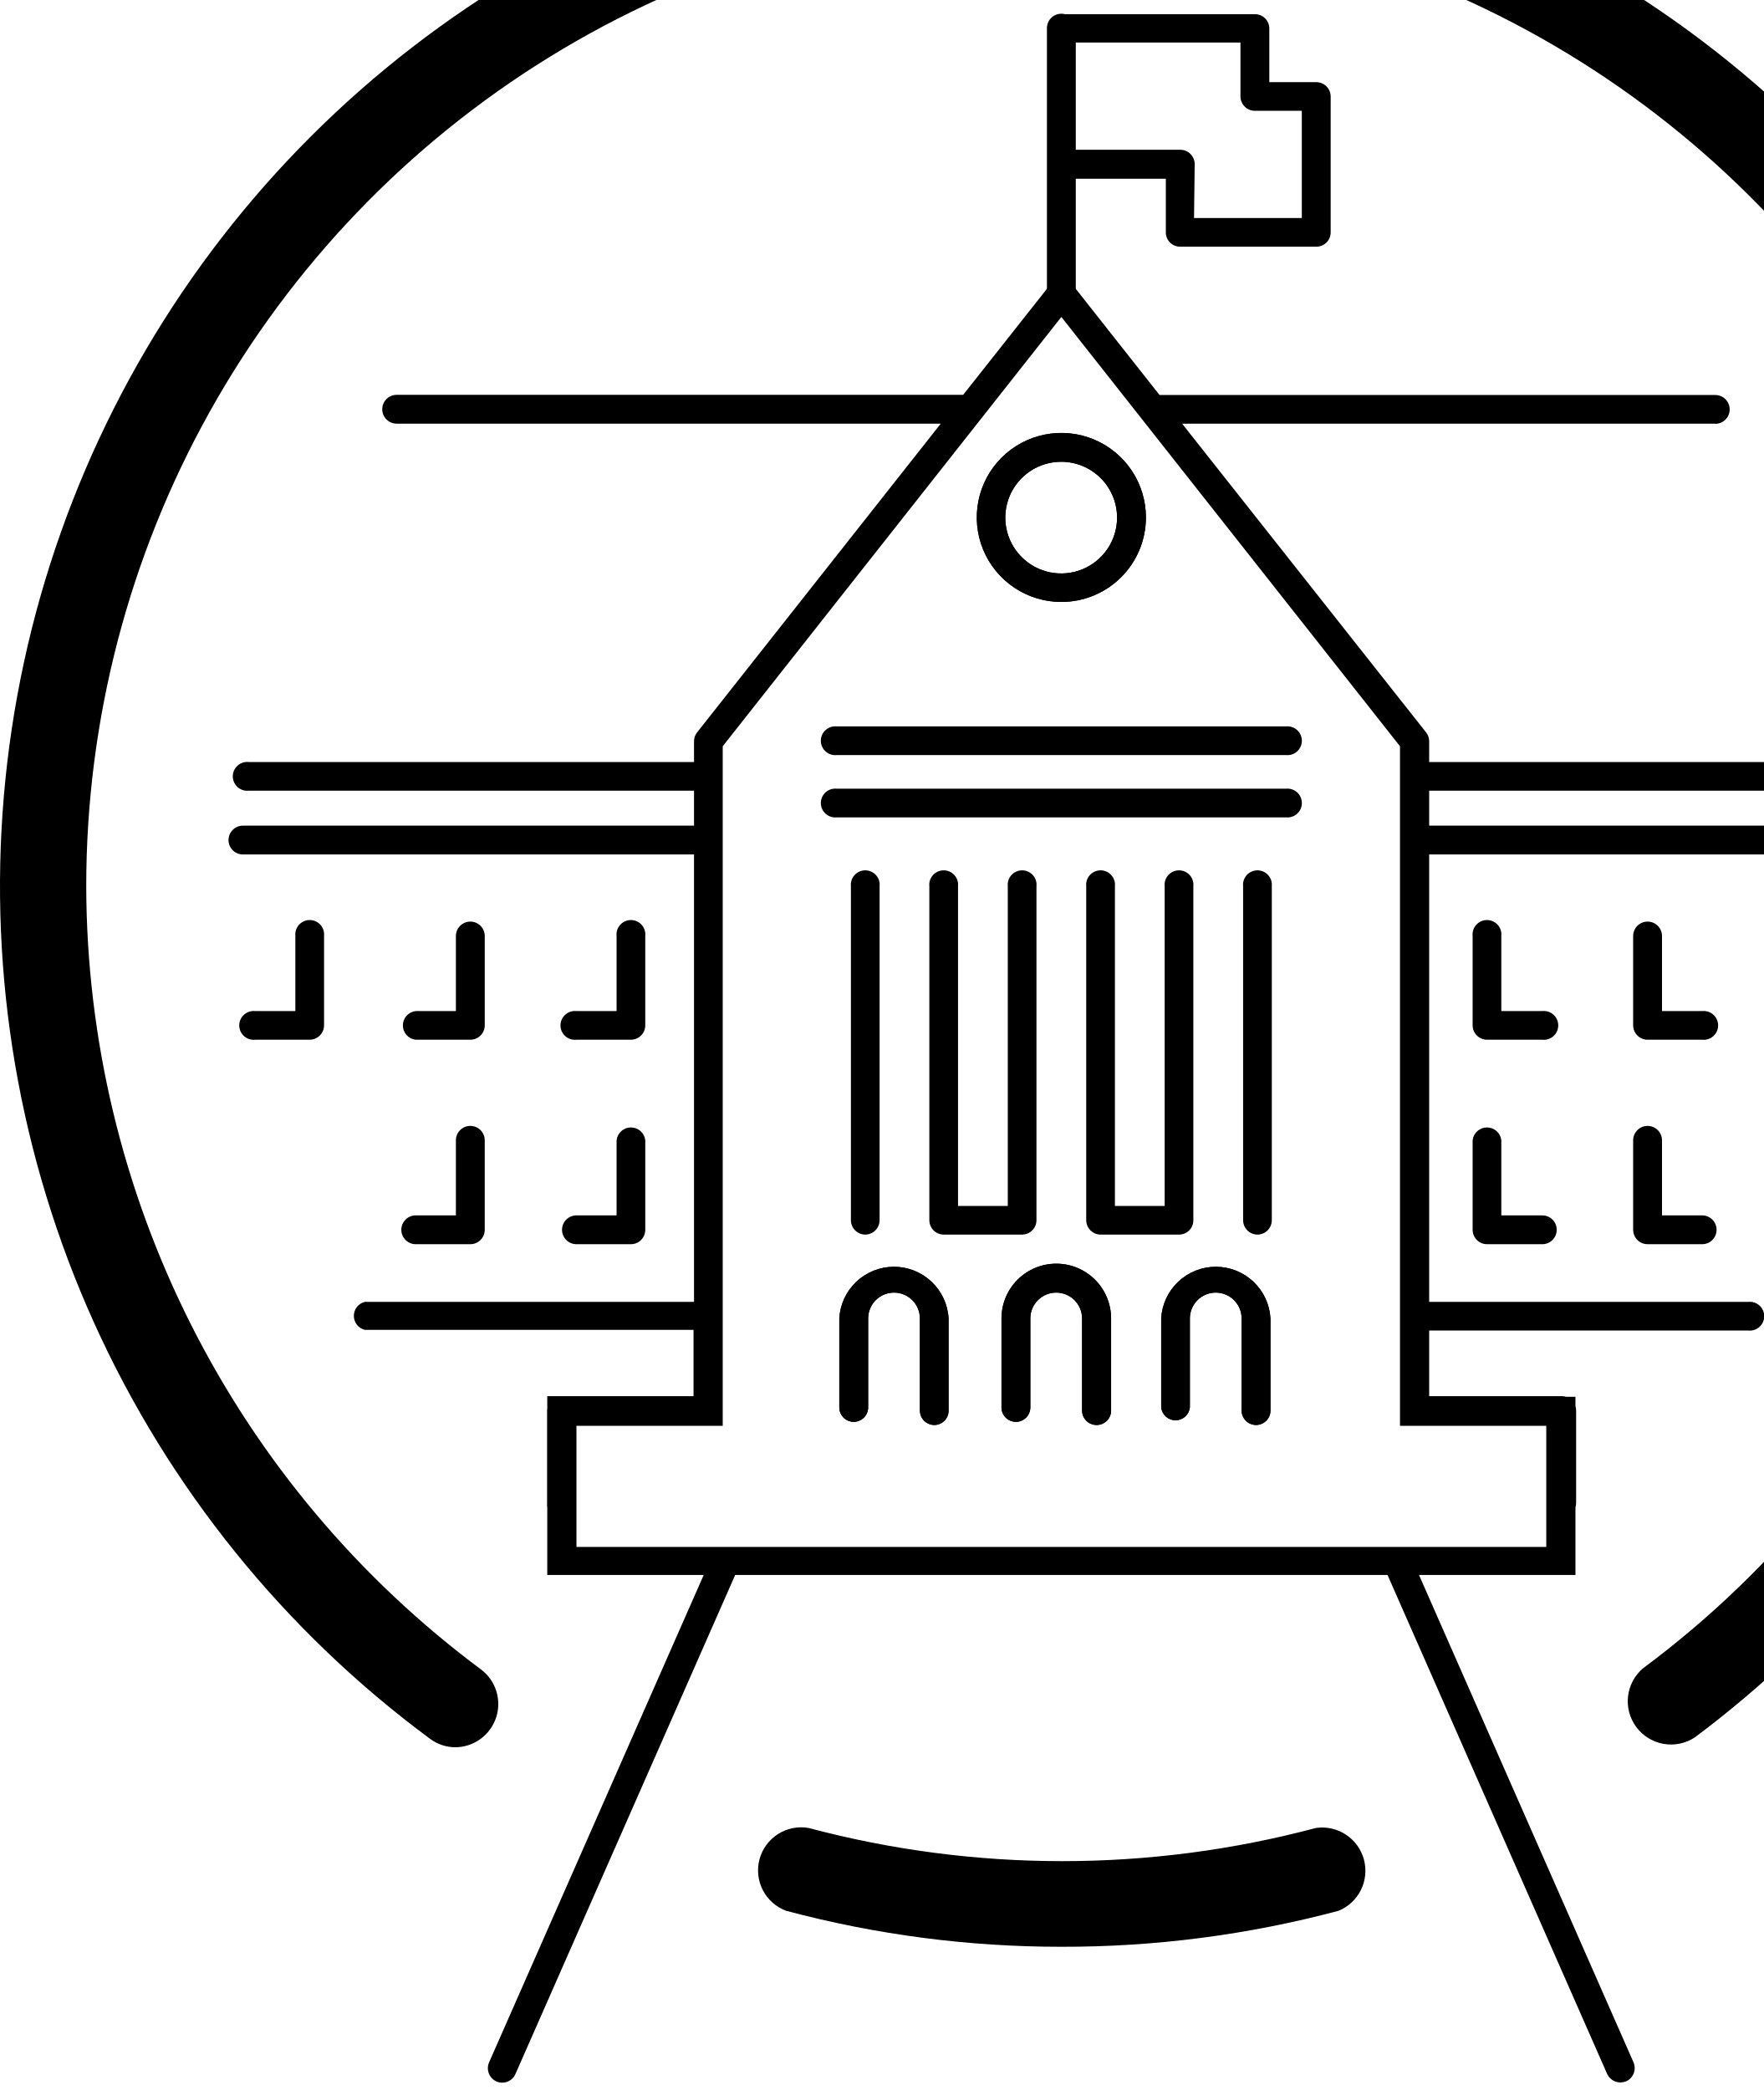
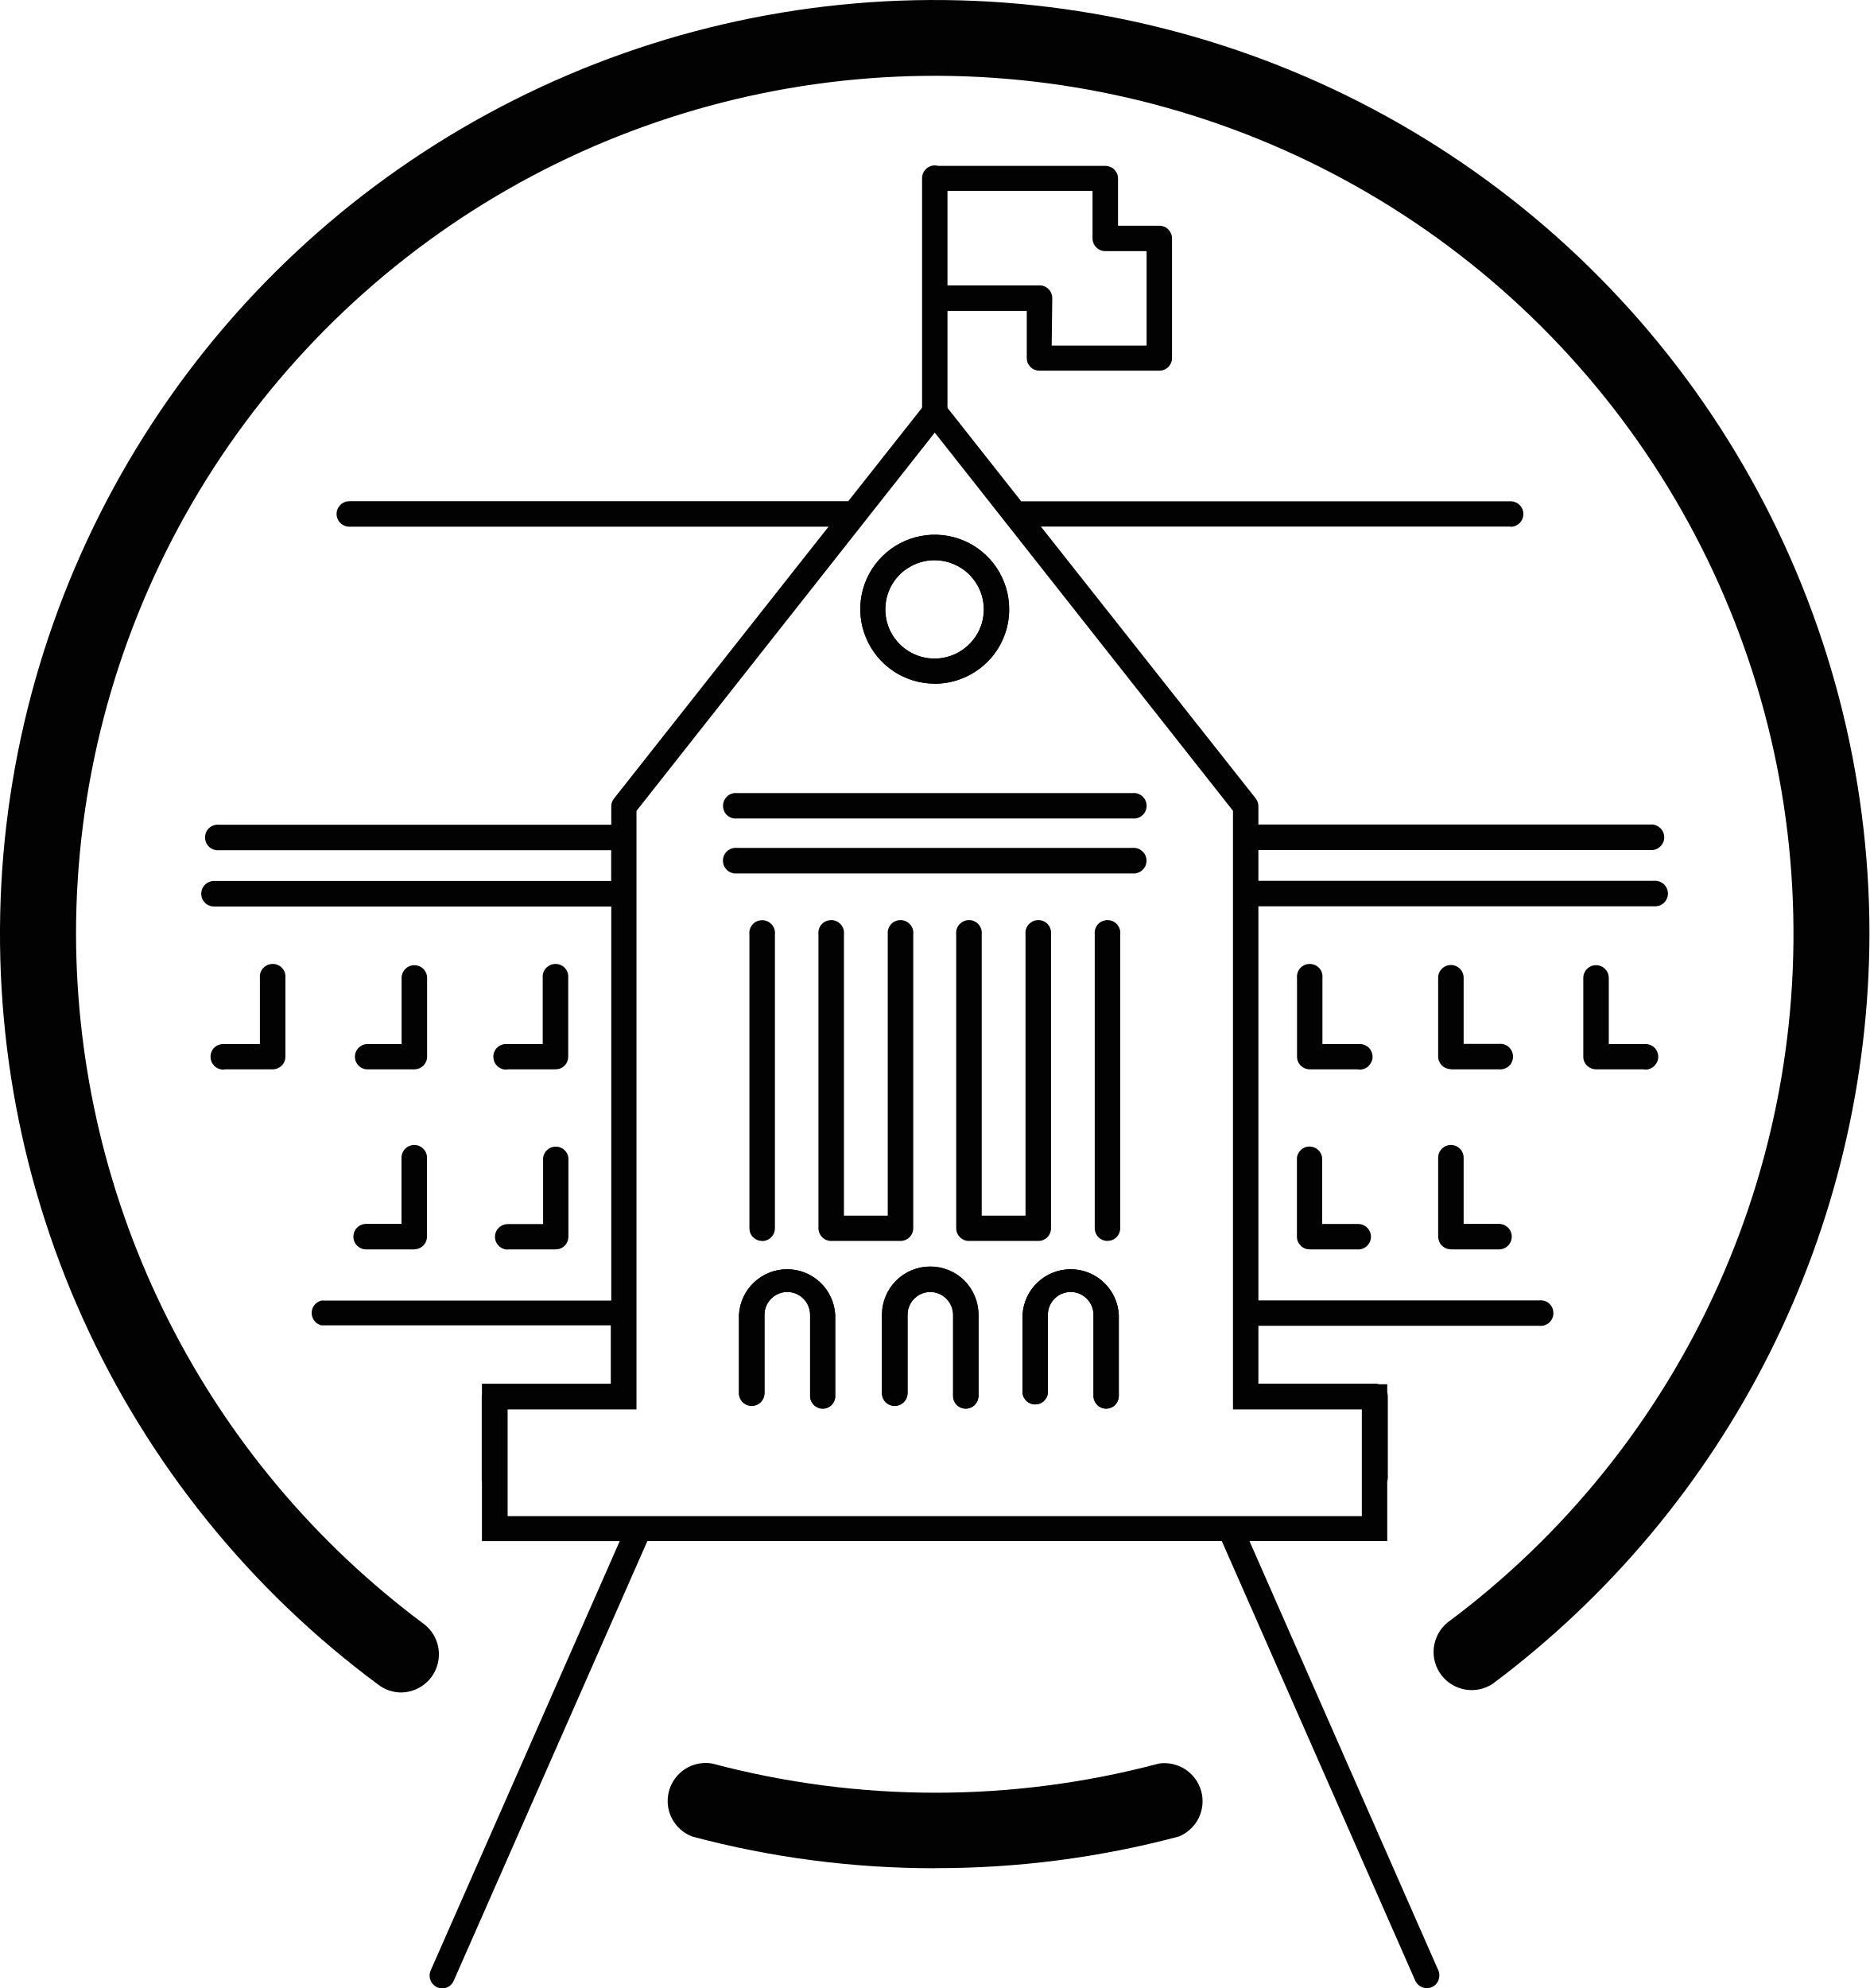
- <svg xmlns="http://www.w3.org/2000/svg" width="162" height="192" viewBox="0 0 162 192" fill="none">
-   <path d="M41.849 160.515C40.996 160.516 40.167 160.238 39.487 159.723C26.109 149.827 15.489 136.674 8.639 121.515C1.789 106.357 -1.063 89.699 0.354 73.128C1.771 56.556 7.411 40.623 16.735 26.846C26.06 13.069 38.76 1.906 53.624 -5.578C68.489 -13.063 85.023 -16.62 101.653 -15.912C118.283 -15.203 134.455 -10.252 148.628 -1.531C162.801 7.191 174.503 19.393 182.621 33.913C190.738 48.433 195 64.788 195 81.42C194.962 96.608 191.389 111.578 184.565 125.15C177.741 138.721 167.852 150.52 155.68 159.616C154.832 160.169 153.806 160.377 152.809 160.2C151.813 160.022 150.922 159.471 150.318 158.66C149.714 157.849 149.442 156.838 149.558 155.833C149.674 154.829 150.169 153.906 150.942 153.254C163.209 144.142 172.939 132.045 179.205 118.114C185.471 104.184 188.066 88.882 186.741 73.667C185.417 58.451 180.218 43.827 171.64 31.186C163.061 18.546 151.388 8.308 137.731 1.449C124.074 -5.41 108.888 -8.664 93.617 -8.002C78.346 -7.34 63.499 -2.784 50.488 5.232C37.477 13.247 26.735 24.456 19.284 37.792C11.834 51.128 7.922 66.147 7.922 81.42C7.953 95.402 11.246 109.185 17.54 121.673C23.834 134.161 32.955 145.011 44.18 153.36C44.847 153.859 45.341 154.554 45.591 155.348C45.841 156.143 45.835 156.995 45.574 157.786C45.313 158.577 44.81 159.265 44.136 159.755C43.462 160.245 42.652 160.51 41.818 160.515H41.849Z" fill="black" />
-   <path d="M97.5 55.299C95.963 55.299 94.46 54.843 93.182 53.989C91.904 53.136 90.908 51.922 90.32 50.503C89.733 49.084 89.58 47.522 89.881 46.016C90.182 44.509 90.923 43.126 92.011 42.041C93.1 40.956 94.485 40.217 95.994 39.92C97.502 39.622 99.064 39.778 100.484 40.368C101.903 40.958 103.116 41.955 103.968 43.234C104.819 44.512 105.273 46.015 105.27 47.551C105.265 49.607 104.445 51.578 102.989 53.031C101.532 54.483 99.558 55.299 97.5 55.299ZM97.5 42.421C96.484 42.418 95.49 42.716 94.644 43.278C93.797 43.84 93.137 44.64 92.746 45.577C92.355 46.514 92.251 47.546 92.448 48.542C92.644 49.538 93.132 50.454 93.849 51.173C94.567 51.892 95.481 52.382 96.478 52.581C97.474 52.78 98.507 52.679 99.446 52.292C100.385 51.904 101.188 51.246 101.752 50.402C102.317 49.559 102.619 48.566 102.619 47.551C102.619 46.193 102.08 44.89 101.12 43.929C100.161 42.967 98.859 42.425 97.5 42.421Z" fill="black" />
-   <path d="M85.831 130.908C85.657 130.908 85.484 130.873 85.324 130.807C85.163 130.74 85.017 130.643 84.894 130.52C84.771 130.397 84.673 130.251 84.606 130.09C84.54 129.93 84.505 129.757 84.505 129.583V121.12C84.505 120.49 84.255 119.886 83.809 119.441C83.364 118.995 82.759 118.745 82.129 118.745C81.499 118.745 80.894 118.995 80.448 119.441C80.003 119.886 79.752 120.49 79.752 121.12V129.294C79.752 129.645 79.613 129.982 79.364 130.231C79.116 130.479 78.778 130.619 78.427 130.619C78.075 130.619 77.738 130.479 77.49 130.231C77.241 129.982 77.102 129.645 77.102 129.294V121.12C77.172 119.837 77.732 118.631 78.666 117.748C79.599 116.865 80.836 116.373 82.121 116.373C83.407 116.373 84.643 116.865 85.577 117.748C86.511 118.631 87.07 119.837 87.141 121.12V129.629C87.133 129.971 86.992 130.296 86.747 130.535C86.502 130.774 86.173 130.908 85.831 130.908Z" fill="black" />
-   <path d="M100.714 130.908C100.365 130.904 100.032 130.762 99.787 130.515C99.541 130.267 99.404 129.932 99.404 129.583V121.12C99.404 120.49 99.153 119.886 98.708 119.441C98.262 118.995 97.658 118.745 97.027 118.745C96.397 118.745 95.793 118.995 95.347 119.441C94.901 119.886 94.651 120.49 94.651 121.12V129.294C94.651 129.645 94.511 129.982 94.263 130.231C94.014 130.479 93.677 130.619 93.325 130.619C92.974 130.619 92.637 130.479 92.388 130.231C92.14 129.982 92 129.645 92 129.294V121.12C92 119.786 92.531 118.506 93.475 117.562C94.419 116.619 95.7 116.089 97.035 116.089C98.37 116.089 99.651 116.619 100.595 117.562C101.539 118.506 102.07 119.786 102.07 121.12V129.629C102.058 129.978 101.909 130.307 101.655 130.547C101.401 130.786 101.063 130.916 100.714 130.908Z" fill="black" />
-   <path d="M115.385 130.908C115.211 130.908 115.039 130.873 114.878 130.807C114.717 130.74 114.571 130.643 114.448 130.52C114.325 130.397 114.227 130.251 114.16 130.09C114.094 129.93 114.06 129.757 114.06 129.583V121.12C114.06 120.49 113.809 119.886 113.363 119.441C112.918 118.995 112.313 118.745 111.683 118.745C111.053 118.745 110.448 118.995 110.003 119.441C109.557 119.886 109.306 120.49 109.306 121.12V129.294C109.271 129.619 109.118 129.919 108.874 130.138C108.631 130.356 108.316 130.477 107.989 130.477C107.662 130.477 107.346 130.356 107.103 130.138C106.86 129.919 106.706 129.619 106.671 129.294V121.12C106.742 119.837 107.301 118.631 108.235 117.748C109.169 116.865 110.405 116.373 111.691 116.373C112.976 116.373 114.213 116.865 115.146 117.748C116.08 118.631 116.64 119.837 116.71 121.12V129.629C116.699 129.972 116.554 130.298 116.306 130.536C116.059 130.775 115.729 130.908 115.385 130.908Z" fill="black" />
-   <path fill-rule="evenodd" clip-rule="evenodd" d="M96.563 27.876C96.812 28.125 97.149 28.264 97.5 28.264C97.852 28.264 98.189 28.125 98.437 27.876C98.686 27.628 98.826 27.291 98.826 26.94V16.421H107.098V21.353C107.098 21.527 107.132 21.698 107.199 21.858C107.266 22.018 107.364 22.163 107.487 22.285C107.61 22.406 107.756 22.502 107.917 22.567C108.078 22.632 108.25 22.665 108.423 22.663H120.915C121.089 22.665 121.261 22.632 121.421 22.567C121.582 22.502 121.728 22.406 121.852 22.285C121.975 22.163 122.073 22.018 122.14 21.858C122.206 21.698 122.241 21.527 122.241 21.353V8.856C122.237 8.507 122.095 8.174 121.847 7.929C121.599 7.684 121.264 7.547 120.915 7.547H116.604V2.615C116.604 2.442 116.57 2.27 116.503 2.11C116.436 1.951 116.338 1.806 116.215 1.684C116.092 1.562 115.945 1.466 115.785 1.401C115.624 1.336 115.452 1.304 115.279 1.306H97.846C97.734 1.275 97.618 1.26 97.5 1.26C97.149 1.26 96.812 1.399 96.563 1.648C96.314 1.896 96.175 2.233 96.175 2.584V2.61C96.175 2.612 96.175 2.613 96.175 2.615V15.112C96.175 15.113 96.175 15.113 96.175 15.113V26.94C96.175 27.291 96.314 27.628 96.563 27.876ZM98.826 13.758V3.909H113.953V8.856C113.953 9.207 114.093 9.544 114.342 9.792C114.59 10.041 114.927 10.18 115.279 10.18H119.59V20.029H109.688L109.749 15.082C109.749 14.731 109.609 14.394 109.36 14.145C109.112 13.897 108.775 13.758 108.423 13.758H98.826Z" fill="black" />
-   <path fill-rule="evenodd" clip-rule="evenodd" d="M108.593 38.92H157.569V38.935C157.921 38.935 158.258 38.796 158.507 38.547C158.755 38.299 158.895 37.962 158.895 37.611C158.895 37.26 158.755 36.923 158.507 36.674C158.258 36.426 157.921 36.286 157.569 36.286H106.519L97.5 24.855L88.481 36.271H36.441C36.267 36.271 36.094 36.306 35.934 36.372C35.773 36.439 35.627 36.536 35.504 36.659C35.38 36.782 35.283 36.928 35.216 37.089C35.15 37.249 35.115 37.422 35.115 37.596C35.115 37.77 35.15 37.942 35.216 38.102C35.283 38.263 35.38 38.409 35.504 38.532C35.627 38.655 35.773 38.752 35.934 38.819C36.094 38.886 36.267 38.92 36.441 38.92H86.421L64.03 67.294C63.85 67.524 63.754 67.808 63.756 68.1V70.004H22.852C22.667 69.984 22.48 70.003 22.303 70.06C22.126 70.117 21.963 70.211 21.825 70.335C21.686 70.459 21.576 70.611 21.5 70.781C21.424 70.951 21.385 71.135 21.385 71.32C21.385 71.506 21.424 71.69 21.5 71.86C21.576 72.029 21.686 72.181 21.825 72.306C21.963 72.43 22.126 72.524 22.303 72.581C22.48 72.638 22.667 72.657 22.852 72.637H63.756V75.849H22.319C21.967 75.849 21.63 75.988 21.381 76.237C21.133 76.485 20.993 76.822 20.993 77.173C20.993 77.524 21.133 77.861 21.381 78.109C21.63 78.358 21.967 78.497 22.319 78.497H63.756V119.598H33.516C33.228 119.668 32.972 119.833 32.788 120.066C32.605 120.3 32.506 120.588 32.506 120.884C32.506 121.18 32.605 121.468 32.788 121.701C32.972 121.935 33.228 122.1 33.516 122.17H63.71V128.259H51.569C51.557 128.259 51.546 128.259 51.534 128.259H50.274V129.368C50.263 129.439 50.258 129.511 50.258 129.583V138.077C50.245 138.206 50.25 138.336 50.274 138.463V144.684H64.646L44.927 189.468C44.788 189.791 44.782 190.156 44.91 190.483C45.039 190.811 45.291 191.075 45.612 191.218C45.78 191.292 45.962 191.328 46.145 191.325C46.401 191.325 46.652 191.25 46.866 191.109C47.08 190.969 47.248 190.768 47.349 190.533L67.504 144.76C67.515 144.735 67.525 144.709 67.534 144.684H127.466C127.476 144.709 127.485 144.735 127.496 144.76L147.636 190.518C147.743 190.751 147.914 190.95 148.13 191.09C148.346 191.23 148.597 191.306 148.855 191.309C149.037 191.302 149.217 191.266 149.388 191.203C149.707 191.056 149.955 190.791 150.081 190.464C150.206 190.137 150.198 189.773 150.058 189.452L130.354 144.684H144.727V138.476C144.768 138.347 144.788 138.213 144.788 138.077V129.583C144.789 129.444 144.769 129.305 144.727 129.173V128.32H143.874C143.746 128.279 143.612 128.259 143.478 128.259H131.29V122.231H160.601C160.786 122.251 160.973 122.232 161.15 122.175C161.327 122.118 161.49 122.024 161.628 121.9C161.767 121.775 161.878 121.624 161.953 121.454C162.029 121.284 162.068 121.1 162.068 120.914C162.068 120.729 162.029 120.545 161.953 120.375C161.878 120.205 161.767 120.053 161.628 119.929C161.49 119.805 161.327 119.711 161.15 119.654C160.973 119.597 160.786 119.578 160.601 119.598H131.29V78.497H172.682C173.033 78.497 173.37 78.358 173.619 78.109C173.868 77.861 174.007 77.524 174.007 77.173C174.007 76.822 173.868 76.485 173.619 76.237C173.37 75.988 173.033 75.849 172.682 75.849H131.29V72.637H172.149C172.334 72.657 172.521 72.638 172.698 72.581C172.875 72.524 173.038 72.43 173.176 72.306C173.315 72.181 173.425 72.03 173.501 71.86C173.577 71.69 173.616 71.506 173.616 71.32C173.616 71.135 173.577 70.951 173.501 70.781C173.425 70.611 173.315 70.459 173.176 70.335C173.038 70.211 172.875 70.117 172.698 70.06C172.521 70.003 172.334 69.984 172.149 70.004H131.29V68.1C131.292 67.808 131.196 67.524 131.016 67.294L108.593 38.92ZM97.114 29.607L97.5 29.117L97.937 29.671L128.609 68.557L128.609 119.598V130.984H142.046V142.111H52.955V130.984H66.392V129.591L66.392 129.583V68.557L97.114 29.607ZM93.182 53.99C94.46 54.843 95.963 55.299 97.5 55.299C99.558 55.299 101.532 54.483 102.988 53.031C104.445 51.578 105.265 49.607 105.269 47.551C105.272 46.015 104.819 44.512 103.967 43.234C103.116 41.955 101.903 40.958 100.484 40.368C99.064 39.778 97.502 39.622 95.993 39.92C94.485 40.218 93.1 40.956 92.011 42.041C90.923 43.126 90.182 44.509 89.881 46.016C89.58 47.522 89.733 49.084 90.32 50.503C90.908 51.922 91.904 53.136 93.182 53.99ZM94.643 43.278C95.49 42.716 96.484 42.418 97.5 42.421C98.859 42.425 100.161 42.967 101.12 43.929C102.08 44.891 102.619 46.193 102.619 47.551C102.619 48.566 102.317 49.559 101.752 50.403C101.188 51.246 100.385 51.904 99.446 52.292C98.507 52.68 97.474 52.78 96.477 52.581C95.481 52.382 94.566 51.892 93.849 51.173C93.132 50.454 92.644 49.538 92.448 48.542C92.251 47.546 92.355 46.514 92.746 45.577C93.137 44.64 93.797 43.84 94.643 43.278ZM118.127 69.365H76.873C76.688 69.385 76.501 69.365 76.323 69.308C76.147 69.251 75.984 69.157 75.845 69.033C75.707 68.909 75.596 68.757 75.52 68.587C75.444 68.418 75.405 68.234 75.405 68.048C75.405 67.862 75.444 67.678 75.52 67.509C75.596 67.339 75.707 67.187 75.845 67.063C75.984 66.939 76.147 66.845 76.323 66.788C76.501 66.731 76.688 66.711 76.873 66.731H118.127C118.312 66.711 118.499 66.731 118.676 66.788C118.853 66.845 119.016 66.939 119.155 67.063C119.293 67.187 119.404 67.339 119.48 67.509C119.555 67.678 119.595 67.862 119.595 68.048C119.595 68.234 119.555 68.418 119.48 68.587C119.404 68.757 119.293 68.909 119.155 69.033C119.016 69.157 118.853 69.251 118.676 69.308C118.499 69.365 118.312 69.385 118.127 69.365ZM76.873 75.088H118.127C118.312 75.108 118.499 75.089 118.676 75.032C118.853 74.975 119.016 74.881 119.155 74.757C119.293 74.633 119.404 74.481 119.48 74.311C119.555 74.141 119.595 73.957 119.595 73.772C119.595 73.586 119.555 73.402 119.48 73.232C119.404 73.062 119.293 72.91 119.155 72.786C119.016 72.662 118.853 72.568 118.676 72.511C118.499 72.454 118.312 72.435 118.127 72.455H76.873C76.688 72.435 76.501 72.454 76.323 72.511C76.147 72.568 75.984 72.662 75.845 72.786C75.707 72.91 75.596 73.062 75.52 73.232C75.444 73.402 75.405 73.586 75.405 73.772C75.405 73.957 75.444 74.141 75.52 74.311C75.596 74.481 75.707 74.633 75.845 74.757C75.984 74.881 76.147 74.975 76.323 75.032C76.501 75.089 76.688 75.108 76.873 75.088ZM79.478 113.417C79.129 113.413 78.796 113.272 78.551 113.024C78.305 112.776 78.168 112.442 78.168 112.093V81.42C78.148 81.236 78.167 81.049 78.224 80.872C78.281 80.695 78.375 80.532 78.499 80.394C78.624 80.255 78.776 80.145 78.946 80.069C79.116 79.993 79.299 79.954 79.486 79.954C79.672 79.954 79.856 79.993 80.025 80.069C80.195 80.145 80.347 80.255 80.472 80.394C80.596 80.532 80.69 80.695 80.747 80.872C80.804 81.049 80.823 81.236 80.803 81.42V112.093C80.803 112.444 80.664 112.781 80.415 113.03C80.167 113.278 79.829 113.417 79.478 113.417ZM93.889 113.417H86.698C86.347 113.417 86.01 113.278 85.761 113.03C85.513 112.781 85.373 112.444 85.373 112.093V81.42C85.353 81.236 85.372 81.049 85.429 80.872C85.487 80.695 85.58 80.532 85.704 80.394C85.829 80.255 85.981 80.145 86.151 80.069C86.321 79.993 86.505 79.954 86.691 79.954C86.877 79.954 87.061 79.993 87.231 80.069C87.4 80.145 87.552 80.255 87.677 80.394C87.801 80.532 87.895 80.695 87.952 80.872C88.009 81.049 88.028 81.236 88.008 81.42V110.784H92.579V81.42C92.559 81.236 92.578 81.049 92.635 80.872C92.692 80.695 92.786 80.532 92.91 80.394C93.035 80.255 93.187 80.145 93.357 80.069C93.526 79.993 93.71 79.954 93.897 79.954C94.082 79.954 94.266 79.993 94.436 80.069C94.606 80.145 94.758 80.255 94.883 80.394C95.007 80.532 95.101 80.695 95.158 80.872C95.215 81.049 95.234 81.236 95.214 81.42V112.093C95.214 112.444 95.075 112.781 94.826 113.03C94.578 113.278 94.24 113.417 93.889 113.417ZM101.11 113.417H108.316C108.49 113.417 108.661 113.383 108.821 113.316C108.981 113.25 109.126 113.152 109.248 113.029C109.37 112.905 109.466 112.759 109.531 112.599C109.596 112.438 109.628 112.266 109.626 112.093V81.42C109.646 81.236 109.627 81.049 109.57 80.872C109.513 80.695 109.419 80.532 109.295 80.394C109.17 80.255 109.018 80.145 108.849 80.069C108.679 79.993 108.495 79.954 108.309 79.954C108.123 79.954 107.939 79.993 107.769 80.069C107.599 80.145 107.447 80.255 107.323 80.394C107.198 80.532 107.105 80.695 107.047 80.872C106.99 81.049 106.971 81.236 106.991 81.42V110.784H102.421V81.42C102.441 81.236 102.421 81.049 102.364 80.872C102.307 80.695 102.213 80.532 102.089 80.394C101.965 80.255 101.813 80.145 101.643 80.069C101.473 79.993 101.289 79.954 101.103 79.954C100.917 79.954 100.733 79.993 100.563 80.069C100.393 80.145 100.241 80.255 100.117 80.394C99.992 80.532 99.899 80.695 99.841 80.872C99.784 81.049 99.765 81.236 99.785 81.42V112.093C99.785 112.267 99.819 112.439 99.886 112.6C99.953 112.761 100.05 112.907 100.173 113.03C100.296 113.153 100.442 113.25 100.603 113.317C100.764 113.383 100.936 113.417 101.11 113.417ZM115.522 113.417C115.171 113.417 114.834 113.278 114.585 113.03C114.337 112.781 114.197 112.444 114.197 112.093V81.42C114.177 81.236 114.196 81.049 114.254 80.872C114.311 80.695 114.404 80.532 114.529 80.394C114.653 80.255 114.805 80.145 114.975 80.069C115.145 79.993 115.329 79.954 115.515 79.954C115.701 79.954 115.885 79.993 116.055 80.069C116.225 80.145 116.377 80.255 116.501 80.394C116.625 80.532 116.719 80.695 116.776 80.872C116.833 81.049 116.853 81.236 116.833 81.42V112.093C116.833 112.442 116.695 112.776 116.45 113.024C116.205 113.272 115.871 113.413 115.522 113.417ZM85.83 130.908C85.656 130.908 85.484 130.874 85.323 130.807C85.162 130.74 85.016 130.643 84.893 130.52C84.77 130.397 84.672 130.251 84.605 130.09C84.539 129.93 84.504 129.757 84.504 129.583V121.12C84.504 120.49 84.254 119.886 83.808 119.441C83.363 118.995 82.758 118.745 82.128 118.745C81.498 118.745 80.893 118.995 80.447 119.441C80.002 119.886 79.751 120.49 79.751 121.12V129.294C79.751 129.645 79.612 129.982 79.363 130.231C79.115 130.479 78.778 130.619 78.426 130.619C78.075 130.619 77.737 130.479 77.489 130.231C77.24 129.982 77.101 129.645 77.101 129.294V121.12C77.171 119.837 77.731 118.631 78.665 117.748C79.598 116.865 80.835 116.373 82.12 116.373C83.406 116.373 84.642 116.865 85.576 117.748C86.51 118.631 87.069 119.837 87.14 121.12V129.629C87.132 129.971 86.99 130.296 86.746 130.535C86.501 130.774 86.172 130.908 85.83 130.908ZM99.787 130.515C100.032 130.763 100.365 130.904 100.714 130.908C101.063 130.916 101.401 130.786 101.655 130.547C101.909 130.308 102.058 129.978 102.07 129.629V121.12C102.07 119.786 101.539 118.506 100.595 117.562C99.651 116.619 98.37 116.089 97.035 116.089C95.7 116.089 94.419 116.619 93.475 117.562C92.531 118.506 92 119.786 92 121.12V129.294C92 129.645 92.14 129.982 92.388 130.231C92.637 130.479 92.974 130.619 93.325 130.619C93.677 130.619 94.014 130.479 94.263 130.231C94.511 129.982 94.651 129.645 94.651 129.294V121.12C94.651 120.49 94.901 119.886 95.347 119.441C95.793 118.995 96.397 118.745 97.027 118.745C97.658 118.745 98.262 118.995 98.708 119.441C99.153 119.886 99.404 120.49 99.404 121.12V129.583C99.404 129.932 99.541 130.267 99.787 130.515ZM115.385 130.908C115.211 130.908 115.039 130.874 114.878 130.807C114.717 130.74 114.571 130.643 114.448 130.52C114.325 130.397 114.227 130.251 114.161 130.09C114.094 129.93 114.06 129.757 114.06 129.583V121.12C114.06 120.49 113.809 119.886 113.364 119.441C112.918 118.995 112.313 118.745 111.683 118.745C111.053 118.745 110.448 118.995 110.003 119.441C109.557 119.886 109.307 120.49 109.307 121.12V129.294C109.272 129.619 109.118 129.919 108.874 130.138C108.631 130.356 108.316 130.477 107.989 130.477C107.662 130.477 107.346 130.356 107.103 130.138C106.86 129.919 106.706 129.619 106.671 129.294V121.12C106.742 119.837 107.301 118.631 108.235 117.748C109.169 116.865 110.405 116.373 111.691 116.373C112.976 116.373 114.213 116.865 115.146 117.748C116.08 118.631 116.64 119.837 116.71 121.12V129.629C116.699 129.972 116.554 130.298 116.306 130.536C116.059 130.775 115.729 130.908 115.385 130.908ZM171.478 95.516H166.466C166.117 95.517 165.782 95.379 165.534 95.134C165.286 94.889 165.145 94.556 165.141 94.207V85.987C165.141 85.636 165.28 85.299 165.529 85.051C165.778 84.803 166.115 84.663 166.466 84.663C166.818 84.663 167.155 84.803 167.403 85.051C167.652 85.299 167.792 85.636 167.792 85.987V92.883H171.478C171.663 92.863 171.85 92.882 172.027 92.939C172.204 92.997 172.367 93.09 172.506 93.215C172.644 93.339 172.755 93.491 172.831 93.66C172.906 93.83 172.946 94.014 172.946 94.2C172.946 94.386 172.906 94.57 172.831 94.739C172.755 94.909 172.644 95.061 172.506 95.185C172.367 95.309 172.204 95.403 172.027 95.46C171.85 95.517 171.663 95.536 171.478 95.516ZM97.5 178.842C88.967 178.848 80.471 177.737 72.226 175.539C71.299 175.197 70.532 174.52 70.078 173.642C69.624 172.764 69.516 171.748 69.774 170.794C70.031 169.84 70.637 169.017 71.472 168.487C72.306 167.956 73.309 167.757 74.283 167.928C89.551 171.992 105.617 171.992 120.885 167.928C121.846 167.788 122.825 168.005 123.637 168.537C124.449 169.07 125.039 169.88 125.293 170.817C125.548 171.753 125.451 172.751 125.021 173.621C124.591 174.49 123.856 175.173 122.957 175.539C114.653 177.751 106.094 178.862 97.5 178.842ZM23.446 95.516H28.443C28.792 95.516 29.127 95.378 29.375 95.133C29.623 94.888 29.764 94.555 29.768 94.207V85.987C29.788 85.802 29.769 85.615 29.712 85.438C29.654 85.261 29.561 85.098 29.436 84.96C29.312 84.822 29.16 84.711 28.99 84.635C28.82 84.56 28.636 84.52 28.45 84.52C28.264 84.52 28.08 84.56 27.91 84.635C27.741 84.711 27.589 84.822 27.464 84.96C27.34 85.098 27.246 85.261 27.189 85.438C27.132 85.615 27.113 85.802 27.133 85.987V92.882H23.446C23.261 92.862 23.074 92.882 22.897 92.939C22.72 92.996 22.557 93.09 22.418 93.214C22.28 93.338 22.169 93.49 22.093 93.66C22.018 93.829 21.979 94.013 21.979 94.199C21.979 94.385 22.018 94.569 22.093 94.738C22.169 94.908 22.28 95.06 22.418 95.184C22.557 95.308 22.72 95.402 22.897 95.459C23.074 95.516 23.261 95.536 23.446 95.516ZM43.205 95.516H38.193C37.868 95.482 37.568 95.328 37.349 95.085C37.131 94.842 37.01 94.526 37.01 94.2C37.01 93.873 37.131 93.558 37.349 93.315C37.568 93.072 37.868 92.918 38.193 92.883H41.88V85.987C41.88 85.636 42.02 85.299 42.268 85.051C42.517 84.803 42.854 84.663 43.205 84.663C43.557 84.663 43.894 84.803 44.143 85.051C44.391 85.299 44.531 85.636 44.531 85.987V94.207C44.527 94.556 44.385 94.889 44.137 95.134C43.889 95.379 43.554 95.516 43.205 95.516ZM52.955 95.516H57.891C58.068 95.524 58.246 95.496 58.413 95.434C58.58 95.372 58.733 95.278 58.862 95.155C58.991 95.033 59.095 94.886 59.166 94.723C59.237 94.56 59.275 94.385 59.277 94.207V85.987C59.297 85.802 59.278 85.615 59.22 85.438C59.163 85.261 59.069 85.098 58.945 84.96C58.821 84.822 58.669 84.711 58.499 84.635C58.329 84.56 58.145 84.52 57.959 84.52C57.773 84.52 57.589 84.56 57.419 84.635C57.249 84.711 57.097 84.822 56.973 84.96C56.849 85.098 56.755 85.261 56.698 85.438C56.641 85.615 56.621 85.802 56.641 85.987V92.882H52.955C52.77 92.862 52.583 92.882 52.406 92.939C52.228 92.996 52.066 93.09 51.927 93.214C51.789 93.338 51.678 93.49 51.602 93.66C51.526 93.829 51.487 94.013 51.487 94.199C51.487 94.385 51.526 94.569 51.602 94.738C51.678 94.908 51.789 95.06 51.927 95.184C52.066 95.308 52.228 95.402 52.406 95.459C52.583 95.516 52.77 95.536 52.955 95.516ZM43.205 114.3H38.193C37.841 114.3 37.504 114.161 37.256 113.912C37.007 113.664 36.867 113.327 36.867 112.976C36.867 112.625 37.007 112.288 37.256 112.04C37.504 111.791 37.841 111.652 38.193 111.652H41.88V104.756C41.88 104.405 42.019 104.068 42.268 103.82C42.516 103.571 42.853 103.432 43.205 103.432C43.556 103.432 43.894 103.571 44.142 103.82C44.391 104.068 44.53 104.405 44.53 104.756V112.976C44.53 113.327 44.391 113.664 44.142 113.912C43.894 114.161 43.556 114.3 43.205 114.3ZM52.955 114.3H57.891C58.07 114.309 58.249 114.28 58.417 114.218C58.585 114.155 58.739 114.058 58.868 113.935C58.998 113.811 59.101 113.662 59.171 113.497C59.242 113.332 59.278 113.155 59.278 112.976V104.756C59.242 104.431 59.089 104.131 58.845 103.912C58.602 103.694 58.287 103.573 57.96 103.573C57.633 103.573 57.317 103.694 57.074 103.912C56.831 104.131 56.677 104.431 56.642 104.756V111.652H52.955C52.604 111.652 52.267 111.791 52.018 112.04C51.77 112.288 51.63 112.625 51.63 112.976C51.63 113.327 51.77 113.664 52.018 113.912C52.267 114.161 52.604 114.3 52.955 114.3ZM141.679 95.516H136.606C136.258 95.516 135.923 95.378 135.675 95.133C135.426 94.888 135.285 94.555 135.281 94.207V85.987C135.261 85.802 135.28 85.615 135.338 85.438C135.395 85.261 135.488 85.098 135.613 84.96C135.737 84.822 135.889 84.711 136.059 84.635C136.229 84.56 136.413 84.52 136.599 84.52C136.785 84.52 136.969 84.56 137.139 84.635C137.309 84.711 137.461 84.822 137.585 84.96C137.709 85.098 137.803 85.261 137.86 85.438C137.917 85.615 137.937 85.802 137.917 85.987V92.882H141.679C141.864 92.862 142.052 92.882 142.229 92.939C142.406 92.996 142.569 93.09 142.707 93.214C142.845 93.338 142.956 93.49 143.032 93.66C143.108 93.829 143.147 94.013 143.147 94.199C143.147 94.385 143.108 94.569 143.032 94.738C142.956 94.908 142.845 95.06 142.707 95.184C142.569 95.308 142.406 95.402 142.229 95.459C142.052 95.516 141.864 95.536 141.679 95.516ZM151.354 95.516H156.366C156.551 95.536 156.738 95.517 156.915 95.46C157.092 95.403 157.255 95.309 157.393 95.185C157.532 95.061 157.642 94.909 157.718 94.739C157.794 94.57 157.833 94.386 157.833 94.2C157.833 94.014 157.794 93.83 157.718 93.66C157.642 93.491 157.532 93.339 157.393 93.215C157.255 93.09 157.092 92.997 156.915 92.939C156.738 92.882 156.551 92.863 156.366 92.883H152.679V85.987C152.679 85.636 152.539 85.299 152.291 85.051C152.042 84.803 151.705 84.663 151.354 84.663C151.002 84.663 150.665 84.803 150.417 85.051C150.168 85.299 150.028 85.636 150.028 85.987V94.207C150.032 94.556 150.174 94.889 150.422 95.134C150.67 95.379 151.005 95.517 151.354 95.516ZM141.68 114.3H136.607C136.433 114.3 136.26 114.266 136.1 114.2C135.939 114.133 135.793 114.035 135.67 113.912C135.547 113.789 135.449 113.643 135.382 113.483C135.316 113.322 135.281 113.15 135.281 112.976V104.756C135.316 104.431 135.47 104.131 135.714 103.912C135.957 103.694 136.272 103.573 136.599 103.573C136.926 103.573 137.242 103.694 137.485 103.912C137.728 104.131 137.882 104.431 137.917 104.756V111.652H141.68C142.031 111.652 142.368 111.791 142.617 112.04C142.866 112.288 143.005 112.625 143.005 112.976C143.005 113.327 142.866 113.664 142.617 113.912C142.368 114.161 142.031 114.3 141.68 114.3ZM151.354 114.3H156.366C156.717 114.3 157.054 114.161 157.303 113.912C157.552 113.664 157.691 113.327 157.691 112.976C157.691 112.625 157.552 112.288 157.303 112.04C157.054 111.791 156.717 111.652 156.366 111.652H152.679V104.756C152.679 104.405 152.539 104.068 152.291 103.82C152.042 103.571 151.705 103.432 151.354 103.432C151.002 103.432 150.665 103.571 150.417 103.82C150.168 104.068 150.028 104.405 150.028 104.756V112.976C150.028 113.15 150.063 113.322 150.129 113.483C150.196 113.643 150.293 113.789 150.417 113.912C150.54 114.035 150.686 114.133 150.846 114.2C151.007 114.266 151.18 114.3 151.354 114.3Z" fill="black" />
+ <svg xmlns="http://www.w3.org/2000/svg" id="Layer_1" data-name="Layer 1" viewBox="0 0 195 207.33">
+   <defs>
+     <style>
+       .cls-1, .cls-2 {
+         fill: #020202;
+         stroke-width: 0px;
+       }
+ 
+       .cls-2 {
+         fill-rule: evenodd;
+       }
+     </style>
+   </defs>
+   <path class="cls-1" d="M41.85,176.51c-.85,0-1.68-.28-2.36-.79-13.38-9.9-24-23.05-30.85-38.21C1.79,122.36-1.06,105.7.35,89.13c1.42-16.57,7.06-32.5,16.38-46.28,9.32-13.78,22.02-24.94,36.89-32.42C68.49,2.94,85.02-.62,101.65.09c16.63.71,32.8,5.66,46.98,14.38,14.17,8.72,25.88,20.92,33.99,35.44,8.12,14.52,12.38,30.88,12.38,47.51-.04,15.19-3.61,30.16-10.43,43.73-6.82,13.57-16.71,25.37-28.89,34.47-.85.55-1.87.76-2.87.58-1-.18-1.89-.73-2.49-1.54-.6-.81-.88-1.82-.76-2.83.12-1,.61-1.93,1.38-2.58,12.27-9.11,22-21.21,28.26-35.14,6.27-13.93,8.86-29.23,7.54-44.45-1.32-15.22-6.52-29.84-15.1-42.48-8.58-12.64-20.25-22.88-33.91-29.74-13.66-6.86-28.84-10.11-44.11-9.45-15.27.66-30.12,5.22-43.13,13.23-13.01,8.02-23.75,19.22-31.2,32.56-7.45,13.34-11.36,28.35-11.36,43.63.03,13.98,3.32,27.77,9.62,40.25,6.29,12.49,15.42,23.34,26.64,31.69.67.5,1.16,1.19,1.41,1.99.25.79.24,1.65-.02,2.44-.26.79-.76,1.48-1.44,1.97-.67.49-1.48.75-2.32.76h.03Z" />
+   <path class="cls-1" d="M97.5,71.3c-1.54,0-3.04-.46-4.32-1.31s-2.27-2.07-2.86-3.49c-.59-1.42-.74-2.98-.44-4.49.3-1.51,1.04-2.89,2.13-3.97,1.09-1.09,2.47-1.82,3.98-2.12,1.51-.3,3.07-.14,4.49.45,1.42.59,2.63,1.59,3.48,2.87.85,1.28,1.31,2.78,1.3,4.32,0,2.06-.82,4.03-2.28,5.48-1.46,1.45-3.43,2.27-5.49,2.27ZM97.5,58.42c-1.02,0-2.01.3-2.86.86-.85.56-1.51,1.36-1.9,2.3-.39.94-.49,1.97-.3,2.97.2,1,.68,1.91,1.4,2.63.72.72,1.63,1.21,2.63,1.41,1,.2,2.03.1,2.97-.29.94-.39,1.74-1.05,2.31-1.89.57-.84.87-1.84.87-2.85,0-1.36-.54-2.66-1.5-3.62-.96-.96-2.26-1.5-3.62-1.51Z" />
+   <path class="cls-1" d="M85.83,146.91c-.17,0-.35-.04-.51-.1-.16-.07-.31-.16-.43-.29-.12-.12-.22-.27-.29-.43-.07-.16-.1-.33-.1-.51v-8.46c0-.63-.25-1.23-.7-1.68-.45-.45-1.05-.7-1.68-.7s-1.23.25-1.68.7c-.45.45-.7,1.05-.7,1.68v8.17c0,.35-.14.69-.39.94-.25.25-.59.39-.94.39s-.69-.14-.94-.39c-.25-.25-.39-.59-.39-.94v-8.17c.07-1.28.63-2.49,1.56-3.37.93-.88,2.17-1.38,3.46-1.38s2.52.49,3.46,1.38c.93.88,1.49,2.09,1.56,3.37v8.51c0,.34-.15.67-.39.91-.24.24-.57.37-.92.37Z" />
+   <path class="cls-1" d="M100.71,146.91c-.35,0-.68-.15-.93-.39-.25-.25-.38-.58-.38-.93v-8.46c0-.63-.25-1.23-.7-1.68-.45-.45-1.05-.7-1.68-.7s-1.23.25-1.68.7c-.45.45-.7,1.05-.7,1.68v8.17c0,.35-.14.69-.39.94-.25.25-.59.39-.94.39s-.69-.14-.94-.39c-.25-.25-.39-.59-.39-.94v-8.17c0-1.33.53-2.61,1.47-3.56.94-.94,2.22-1.47,3.56-1.47s2.62.53,3.56,1.47c.94.94,1.47,2.22,1.47,3.56v8.51c-.01.35-.16.68-.42.92-.25.24-.59.37-.94.36Z" />
+   <path class="cls-1" d="M115.39,146.91c-.17,0-.35-.04-.51-.1-.16-.07-.31-.16-.43-.29s-.22-.27-.29-.43c-.07-.16-.1-.33-.1-.51v-8.46c0-.63-.25-1.23-.7-1.68-.44-.45-1.05-.7-1.68-.7s-1.24.25-1.68.7c-.45.45-.7,1.05-.7,1.68v8.17c-.03.32-.19.62-.43.84-.24.22-.56.34-.89.34s-.64-.12-.89-.34c-.24-.22-.4-.52-.43-.84v-8.17c.07-1.28.63-2.49,1.56-3.37s2.17-1.38,3.46-1.38,2.52.49,3.46,1.38c.93.88,1.49,2.09,1.56,3.37v8.51c-.01.34-.16.67-.4.91-.25.24-.58.37-.92.37Z" />
+   <path class="cls-2" d="M96.56,43.88c.25.25.59.39.94.39s.69-.14.94-.39c.25-.25.39-.59.39-.94v-10.52h8.27v4.93c0,.17.03.34.1.5.07.16.17.3.29.43.12.12.27.22.43.28s.33.1.51.1h12.49c.17,0,.35-.03.51-.1.16-.06.31-.16.43-.28.12-.12.22-.27.29-.43.07-.16.1-.33.1-.5v-12.5c0-.35-.15-.68-.39-.93-.25-.25-.58-.38-.93-.38h-4.31v-4.93c0-.17-.03-.34-.1-.5-.07-.16-.17-.3-.29-.43-.12-.12-.27-.22-.43-.28-.16-.06-.33-.1-.51-.1h-17.43c-.11-.03-.23-.05-.35-.05-.35,0-.69.14-.94.39-.25.25-.39.59-.39.94v.03h0v12.5h0v11.83c0,.35.14.69.39.94ZM98.83,29.76v-9.85h15.13v4.95c0,.35.14.69.39.94.25.25.58.39.94.39h4.31v9.85h-9.9l.06-4.95c0-.35-.14-.69-.39-.94-.25-.25-.58-.39-.94-.39h-9.6Z" />
+   <path class="cls-2" d="M108.59,54.92h48.98v.02c.35,0,.69-.14.94-.39.25-.25.39-.59.39-.94s-.14-.69-.39-.94c-.25-.25-.59-.39-.94-.39h-51.05l-9.02-11.43-9.02,11.42h-52.04c-.17,0-.35.03-.51.1-.16.07-.31.16-.43.29s-.22.27-.29.43c-.07.16-.1.33-.1.51s.03.35.1.51c.07.16.16.31.29.43.12.12.27.22.43.29.16.07.33.1.51.1h49.98l-22.39,28.37c-.18.23-.28.51-.27.81v1.9H22.85c-.18-.02-.37,0-.55.06-.18.06-.34.15-.48.28-.14.12-.25.28-.32.45-.08.17-.11.35-.11.54s.04.37.11.54c.08.17.19.32.32.45.14.12.3.22.48.28.18.06.36.08.55.06h40.9v3.21H22.32c-.35,0-.69.14-.94.39-.25.25-.39.59-.39.94s.14.69.39.94c.25.25.59.39.94.39h41.44v41.1h-30.24c-.29.07-.54.23-.73.47-.18.23-.28.52-.28.82s.1.58.28.82c.18.23.44.4.73.47h30.19v6.09h-13.44v1.11c-.01.07-.02.14-.02.21v8.49c-.01.13,0,.26.02.39v6.22h14.37l-19.72,44.78c-.14.32-.14.69-.02,1.01.13.33.38.59.7.74.17.07.35.11.53.11.26,0,.51-.07.72-.22.21-.14.38-.34.48-.58l20.16-45.77s.02-.05.03-.08h59.93s.02.05.03.08l20.14,45.76c.11.23.28.43.49.57.22.14.47.22.72.22.18,0,.36-.04.53-.11.32-.15.57-.41.69-.74.12-.33.12-.69-.02-1.01l-19.7-44.77h14.37v-6.21c.04-.13.06-.26.06-.4v-8.49c0-.14-.02-.28-.06-.41v-.85h-.85c-.13-.04-.26-.06-.4-.06h-12.19v-6.03h29.31c.18.02.37,0,.55-.06.18-.06.34-.15.48-.28.14-.12.25-.28.32-.45.08-.17.11-.35.11-.54s-.04-.37-.11-.54c-.07-.17-.19-.32-.32-.45-.14-.12-.3-.22-.48-.27-.18-.06-.36-.08-.55-.06h-29.31v-41.1h41.39c.35,0,.69-.14.94-.39.25-.25.39-.59.39-.94s-.14-.69-.39-.94c-.25-.25-.59-.39-.94-.39h-41.39v-3.21h40.86c.18.02.37,0,.55-.06.18-.06.34-.15.48-.28.14-.12.25-.28.33-.45.08-.17.11-.35.11-.54s-.04-.37-.11-.54c-.08-.17-.19-.32-.33-.45-.14-.12-.3-.22-.48-.28-.18-.06-.36-.08-.55-.06h-40.86v-1.9c0-.29-.09-.58-.27-.81l-22.42-28.37ZM97.11,45.61l.39-.49.44.55,30.67,38.89v62.43h13.44v11.13H52.95v-11.13h13.44v-1.39h0v-61.03l30.72-38.95ZM93.18,69.99c1.28.85,2.78,1.31,4.32,1.31,2.06,0,4.03-.82,5.49-2.27,1.46-1.45,2.28-3.42,2.28-5.48,0-1.54-.45-3.04-1.3-4.32-.85-1.28-2.06-2.28-3.48-2.87-1.42-.59-2.98-.75-4.49-.45-1.51.3-2.89,1.04-3.98,2.12-1.09,1.09-1.83,2.47-2.13,3.97-.3,1.51-.15,3.07.44,4.49.59,1.42,1.58,2.63,2.86,3.49ZM94.64,59.28c.85-.56,1.84-.86,2.86-.86,1.36,0,2.66.55,3.62,1.51.96.96,1.5,2.26,1.5,3.62,0,1.02-.3,2.01-.87,2.85-.56.84-1.37,1.5-2.31,1.89-.94.39-1.97.49-2.97.29-1-.2-1.91-.69-2.63-1.41-.72-.72-1.21-1.63-1.4-2.63-.2-1-.09-2.03.3-2.97.39-.94,1.05-1.74,1.9-2.3ZM118.13,85.36h-41.25c-.18.02-.37,0-.55-.06-.18-.06-.34-.15-.48-.27s-.25-.28-.32-.45c-.08-.17-.11-.35-.11-.54s.04-.37.11-.54c.08-.17.19-.32.32-.45s.3-.22.48-.28c.18-.06.36-.08.55-.06h41.25c.18-.02.37,0,.55.06.18.06.34.15.48.28.14.12.25.28.33.45.07.17.11.35.11.54s-.04.37-.11.54c-.08.17-.19.32-.33.45-.14.12-.3.22-.48.27-.18.06-.36.08-.55.06ZM76.87,91.09h41.25c.18.02.37,0,.55-.06.18-.06.34-.15.48-.28.14-.12.25-.28.33-.45.07-.17.11-.35.11-.54s-.04-.37-.11-.54c-.08-.17-.19-.32-.33-.45-.14-.12-.3-.22-.48-.28-.18-.06-.36-.08-.55-.06h-41.25c-.18-.02-.37,0-.55.06s-.34.15-.48.28-.25.28-.32.45c-.08.17-.11.35-.11.54s.04.37.11.54c.08.17.19.32.32.45.14.12.3.22.48.28s.36.08.55.06ZM79.48,129.42c-.35,0-.68-.15-.93-.39-.25-.25-.38-.58-.38-.93v-30.67c-.02-.18,0-.37.06-.55.06-.18.15-.34.28-.48.12-.14.28-.25.45-.32s.35-.11.54-.11.37.04.54.11.32.19.45.32c.12.14.22.3.28.48.06.18.08.36.06.55v30.67c0,.35-.14.69-.39.94-.25.25-.59.39-.94.39ZM93.89,129.42h-7.19c-.35,0-.69-.14-.94-.39-.25-.25-.39-.59-.39-.94v-30.67c-.02-.18,0-.37.06-.55.06-.18.15-.34.28-.48.12-.14.28-.25.45-.32s.35-.11.54-.11.37.04.54.11.32.19.45.32c.12.14.22.3.28.48.06.18.08.36.06.55v29.36h4.57v-29.36c-.02-.18,0-.37.06-.55.06-.18.15-.34.28-.48.12-.14.28-.25.45-.32s.35-.11.54-.11.37.04.54.11.32.19.45.32c.12.14.22.3.28.48.06.18.08.36.06.55v30.67c0,.35-.14.69-.39.94-.25.25-.59.39-.94.39ZM101.11,129.42h7.21c.17,0,.35-.03.5-.1.16-.07.31-.16.43-.29.12-.12.22-.27.28-.43.07-.16.1-.33.1-.51v-30.67c.02-.18,0-.37-.06-.55-.06-.18-.15-.34-.28-.48-.12-.14-.28-.25-.45-.32-.17-.08-.35-.11-.54-.11s-.37.04-.54.11c-.17.08-.32.19-.45.32-.12.14-.22.3-.28.48-.06.18-.08.36-.06.55v29.36h-4.57v-29.36c.02-.18,0-.37-.06-.55-.06-.18-.15-.34-.28-.48-.12-.14-.28-.25-.45-.32-.17-.08-.35-.11-.54-.11s-.37.04-.54.11c-.17.08-.32.19-.45.32-.12.14-.22.3-.28.48-.06.18-.08.36-.06.55v30.67c0,.17.03.35.1.51.07.16.16.31.29.43.12.12.27.22.43.29.16.07.33.1.51.1ZM115.52,129.42c-.35,0-.69-.14-.94-.39-.25-.25-.39-.59-.39-.94v-30.67c-.02-.18,0-.37.06-.55.06-.18.15-.34.28-.48.12-.14.28-.25.45-.32s.35-.11.54-.11.37.04.54.11.32.19.45.32c.12.14.22.3.28.48.06.18.08.36.06.55v30.67c0,.35-.14.68-.38.93-.24.25-.58.39-.93.39ZM85.83,146.91c-.17,0-.35-.03-.51-.1-.16-.07-.31-.16-.43-.29s-.22-.27-.29-.43c-.07-.16-.1-.33-.1-.51v-8.46c0-.63-.25-1.23-.7-1.68-.45-.45-1.05-.7-1.68-.7s-1.23.25-1.68.7c-.45.45-.7,1.05-.7,1.68v8.17c0,.35-.14.69-.39.94-.25.25-.59.39-.94.39s-.69-.14-.94-.39c-.25-.25-.39-.59-.39-.94v-8.17c.07-1.28.63-2.49,1.56-3.37.93-.88,2.17-1.38,3.46-1.38s2.52.49,3.46,1.38c.93.88,1.49,2.09,1.56,3.37v8.51c0,.34-.15.67-.39.91-.24.24-.57.37-.92.37ZM99.79,146.51c.25.25.58.39.93.39.35,0,.69-.12.94-.36s.4-.57.42-.92v-8.51c0-1.33-.53-2.61-1.47-3.56-.94-.94-2.22-1.47-3.56-1.47s-2.62.53-3.56,1.47c-.94.94-1.47,2.22-1.47,3.56v8.17c0,.35.14.69.39.94.25.25.59.39.94.39s.69-.14.94-.39c.25-.25.39-.59.39-.94v-8.17c0-.63.25-1.23.7-1.68.45-.45,1.05-.7,1.68-.7s1.23.25,1.68.7c.45.45.7,1.05.7,1.68v8.46c0,.35.14.68.38.93ZM115.39,146.91c-.17,0-.35-.03-.51-.1-.16-.07-.31-.16-.43-.29s-.22-.27-.29-.43c-.07-.16-.1-.33-.1-.51v-8.46c0-.63-.25-1.23-.7-1.68-.45-.45-1.05-.7-1.68-.7s-1.24.25-1.68.7c-.45.45-.7,1.05-.7,1.68v8.17c-.03.32-.19.62-.43.84-.24.22-.56.34-.89.34s-.64-.12-.89-.34c-.24-.22-.4-.52-.43-.84v-8.17c.07-1.28.63-2.49,1.56-3.37s2.17-1.38,3.46-1.38,2.52.49,3.46,1.38c.93.88,1.49,2.09,1.56,3.37v8.51c-.01.34-.16.67-.4.91-.25.24-.58.37-.92.37ZM171.48,111.52h-5.01c-.35,0-.68-.14-.93-.38-.25-.25-.39-.58-.39-.93v-8.22c0-.35.14-.69.39-.94.25-.25.59-.39.94-.39s.69.14.94.39c.25.25.39.58.39.94v6.9h3.69c.18-.02.37,0,.55.06.18.06.34.15.48.27.14.12.25.28.32.45.08.17.12.35.12.54s-.04.37-.12.54c-.08.17-.19.32-.32.45-.14.12-.3.22-.48.28-.18.06-.36.08-.55.06ZM97.5,194.84c-8.53,0-17.03-1.1-25.27-3.3-.93-.34-1.69-1.02-2.15-1.9-.45-.88-.56-1.89-.3-2.85.26-.95.86-1.78,1.7-2.31.83-.53,1.84-.73,2.81-.56,15.27,4.06,31.33,4.06,46.6,0,.96-.14,1.94.08,2.75.61.81.53,1.4,1.34,1.66,2.28.25.94.16,1.93-.27,2.8-.43.87-1.17,1.55-2.06,1.92-8.3,2.21-16.86,3.32-25.46,3.3ZM23.45,111.52h5c.35,0,.68-.14.93-.38.25-.25.39-.58.39-.93v-8.22c.02-.18,0-.37-.06-.55-.06-.18-.15-.34-.28-.48s-.28-.25-.45-.32c-.17-.08-.35-.11-.54-.11s-.37.04-.54.11c-.17.08-.32.19-.45.32s-.22.3-.28.48c-.06.18-.08.36-.06.55v6.9h-3.69c-.18-.02-.37,0-.55.06-.18.06-.34.15-.48.27-.14.12-.25.28-.32.45-.08.17-.11.35-.11.54s.04.37.11.54c.08.17.19.32.32.45.14.12.3.22.48.28.18.06.36.08.55.06ZM43.21,111.52h-5.01c-.33-.03-.63-.19-.84-.43-.22-.24-.34-.56-.34-.89s.12-.64.34-.88c.22-.24.52-.4.84-.43h3.69v-6.9c0-.35.14-.69.39-.94.25-.25.59-.39.94-.39s.69.14.94.39c.25.25.39.58.39.94v8.22c0,.35-.15.68-.39.93-.25.24-.58.38-.93.38ZM52.95,111.52h4.94c.18,0,.36-.02.52-.08.17-.06.32-.16.45-.28.13-.12.23-.27.3-.43s.11-.34.11-.52v-8.22c.02-.18,0-.37-.06-.55-.06-.18-.15-.34-.28-.48-.12-.14-.28-.25-.45-.32-.17-.08-.35-.11-.54-.11s-.37.04-.54.11c-.17.08-.32.19-.45.32-.12.14-.22.3-.28.48-.06.18-.08.36-.06.55v6.9h-3.69c-.19-.02-.37,0-.55.06-.18.06-.34.15-.48.27-.14.12-.25.28-.32.45-.08.17-.11.35-.11.54s.04.37.11.54c.08.17.19.32.32.45.14.12.3.22.48.28.18.06.36.08.55.06ZM43.2,130.3h-5.01c-.35,0-.69-.14-.94-.39-.25-.25-.39-.59-.39-.94s.14-.69.39-.94c.25-.25.59-.39.94-.39h3.69v-6.9c0-.35.14-.69.39-.94.25-.25.59-.39.94-.39s.69.14.94.39c.25.25.39.58.39.94v8.22c0,.35-.14.69-.39.94-.25.25-.59.39-.94.39ZM52.96,130.3h4.94c.18,0,.36-.02.53-.08.17-.06.32-.16.45-.28.13-.12.23-.27.3-.44.07-.16.11-.34.11-.52v-8.22c-.03-.32-.19-.62-.43-.84-.24-.22-.56-.34-.89-.34s-.64.12-.89.34c-.24.22-.4.52-.43.84v6.9h-3.69c-.35,0-.69.14-.94.39-.25.25-.39.59-.39.94s.14.69.39.94c.25.25.59.39.94.39ZM141.68,111.52h-5.07c-.35,0-.68-.14-.93-.38-.25-.25-.39-.58-.39-.93v-8.22c-.02-.18,0-.37.06-.55.06-.18.15-.34.28-.48.12-.14.28-.25.45-.32.17-.08.35-.11.54-.11s.37.04.54.11c.17.08.32.19.45.32.12.14.22.3.27.48.06.18.08.36.06.55v6.9h3.76c.18-.02.37,0,.55.06s.34.15.48.27.25.28.32.45c.08.17.12.35.12.54s-.04.37-.12.54c-.08.17-.19.32-.32.45s-.3.22-.48.28-.37.08-.55.06ZM151.35,111.52h5.01c.18.02.37,0,.55-.06.18-.06.34-.15.48-.28.14-.12.25-.28.32-.45s.11-.35.11-.54-.04-.37-.11-.54c-.08-.17-.19-.32-.32-.45-.14-.12-.3-.22-.48-.27-.18-.06-.36-.08-.55-.06h-3.69v-6.9c0-.35-.14-.69-.39-.94-.25-.25-.59-.39-.94-.39s-.69.14-.94.39c-.25.25-.39.58-.39.94v8.22c0,.35.15.68.39.93.25.24.58.38.93.38ZM141.68,130.3h-5.07c-.17,0-.35-.03-.51-.1-.16-.07-.31-.16-.43-.29s-.22-.27-.29-.43c-.07-.16-.1-.33-.1-.51v-8.22c.03-.32.19-.62.43-.84.24-.22.56-.34.88-.34s.64.12.89.34c.24.22.4.52.43.84v6.9h3.76c.35,0,.69.14.94.39.25.25.39.59.39.94s-.14.69-.39.94c-.25.25-.59.39-.94.39ZM151.35,130.3h5.01c.35,0,.69-.14.94-.39.25-.25.39-.59.39-.94s-.14-.69-.39-.94c-.25-.25-.59-.39-.94-.39h-3.69v-6.9c0-.35-.14-.69-.39-.94-.25-.25-.59-.39-.94-.39s-.69.14-.94.39c-.25.25-.39.58-.39.94v8.22c0,.17.04.35.1.51.07.16.16.31.29.43.12.12.27.22.43.29.16.07.33.1.51.1Z" />
</svg>
